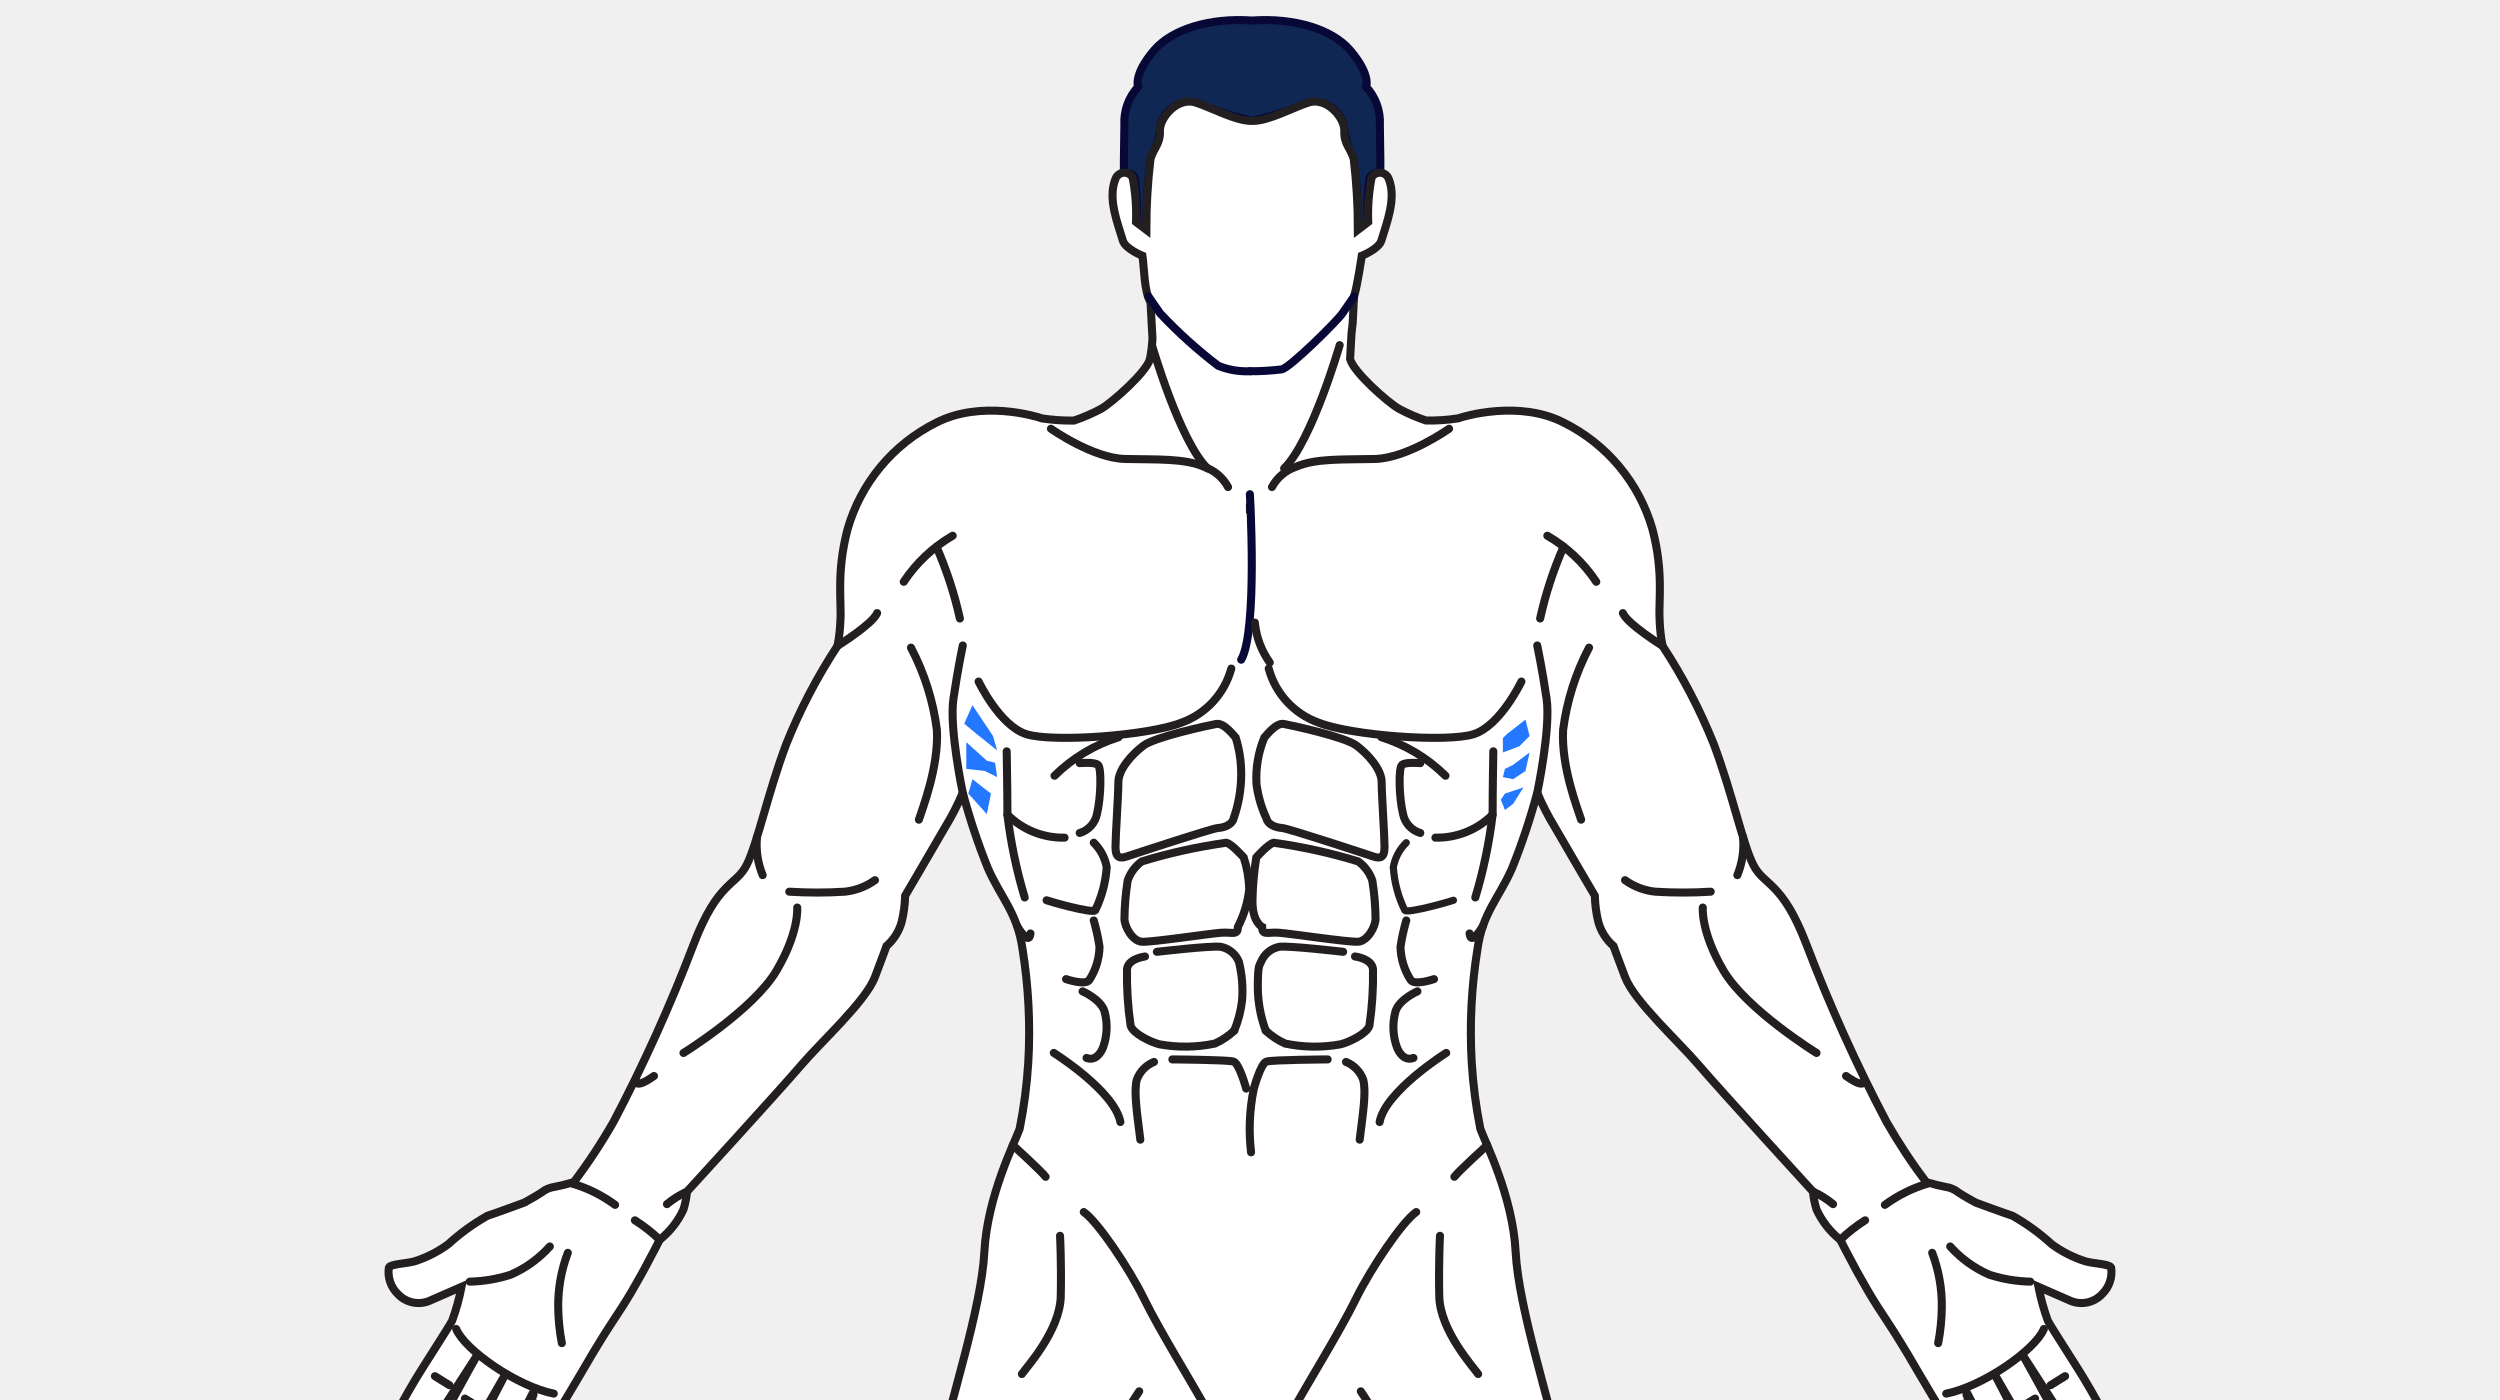
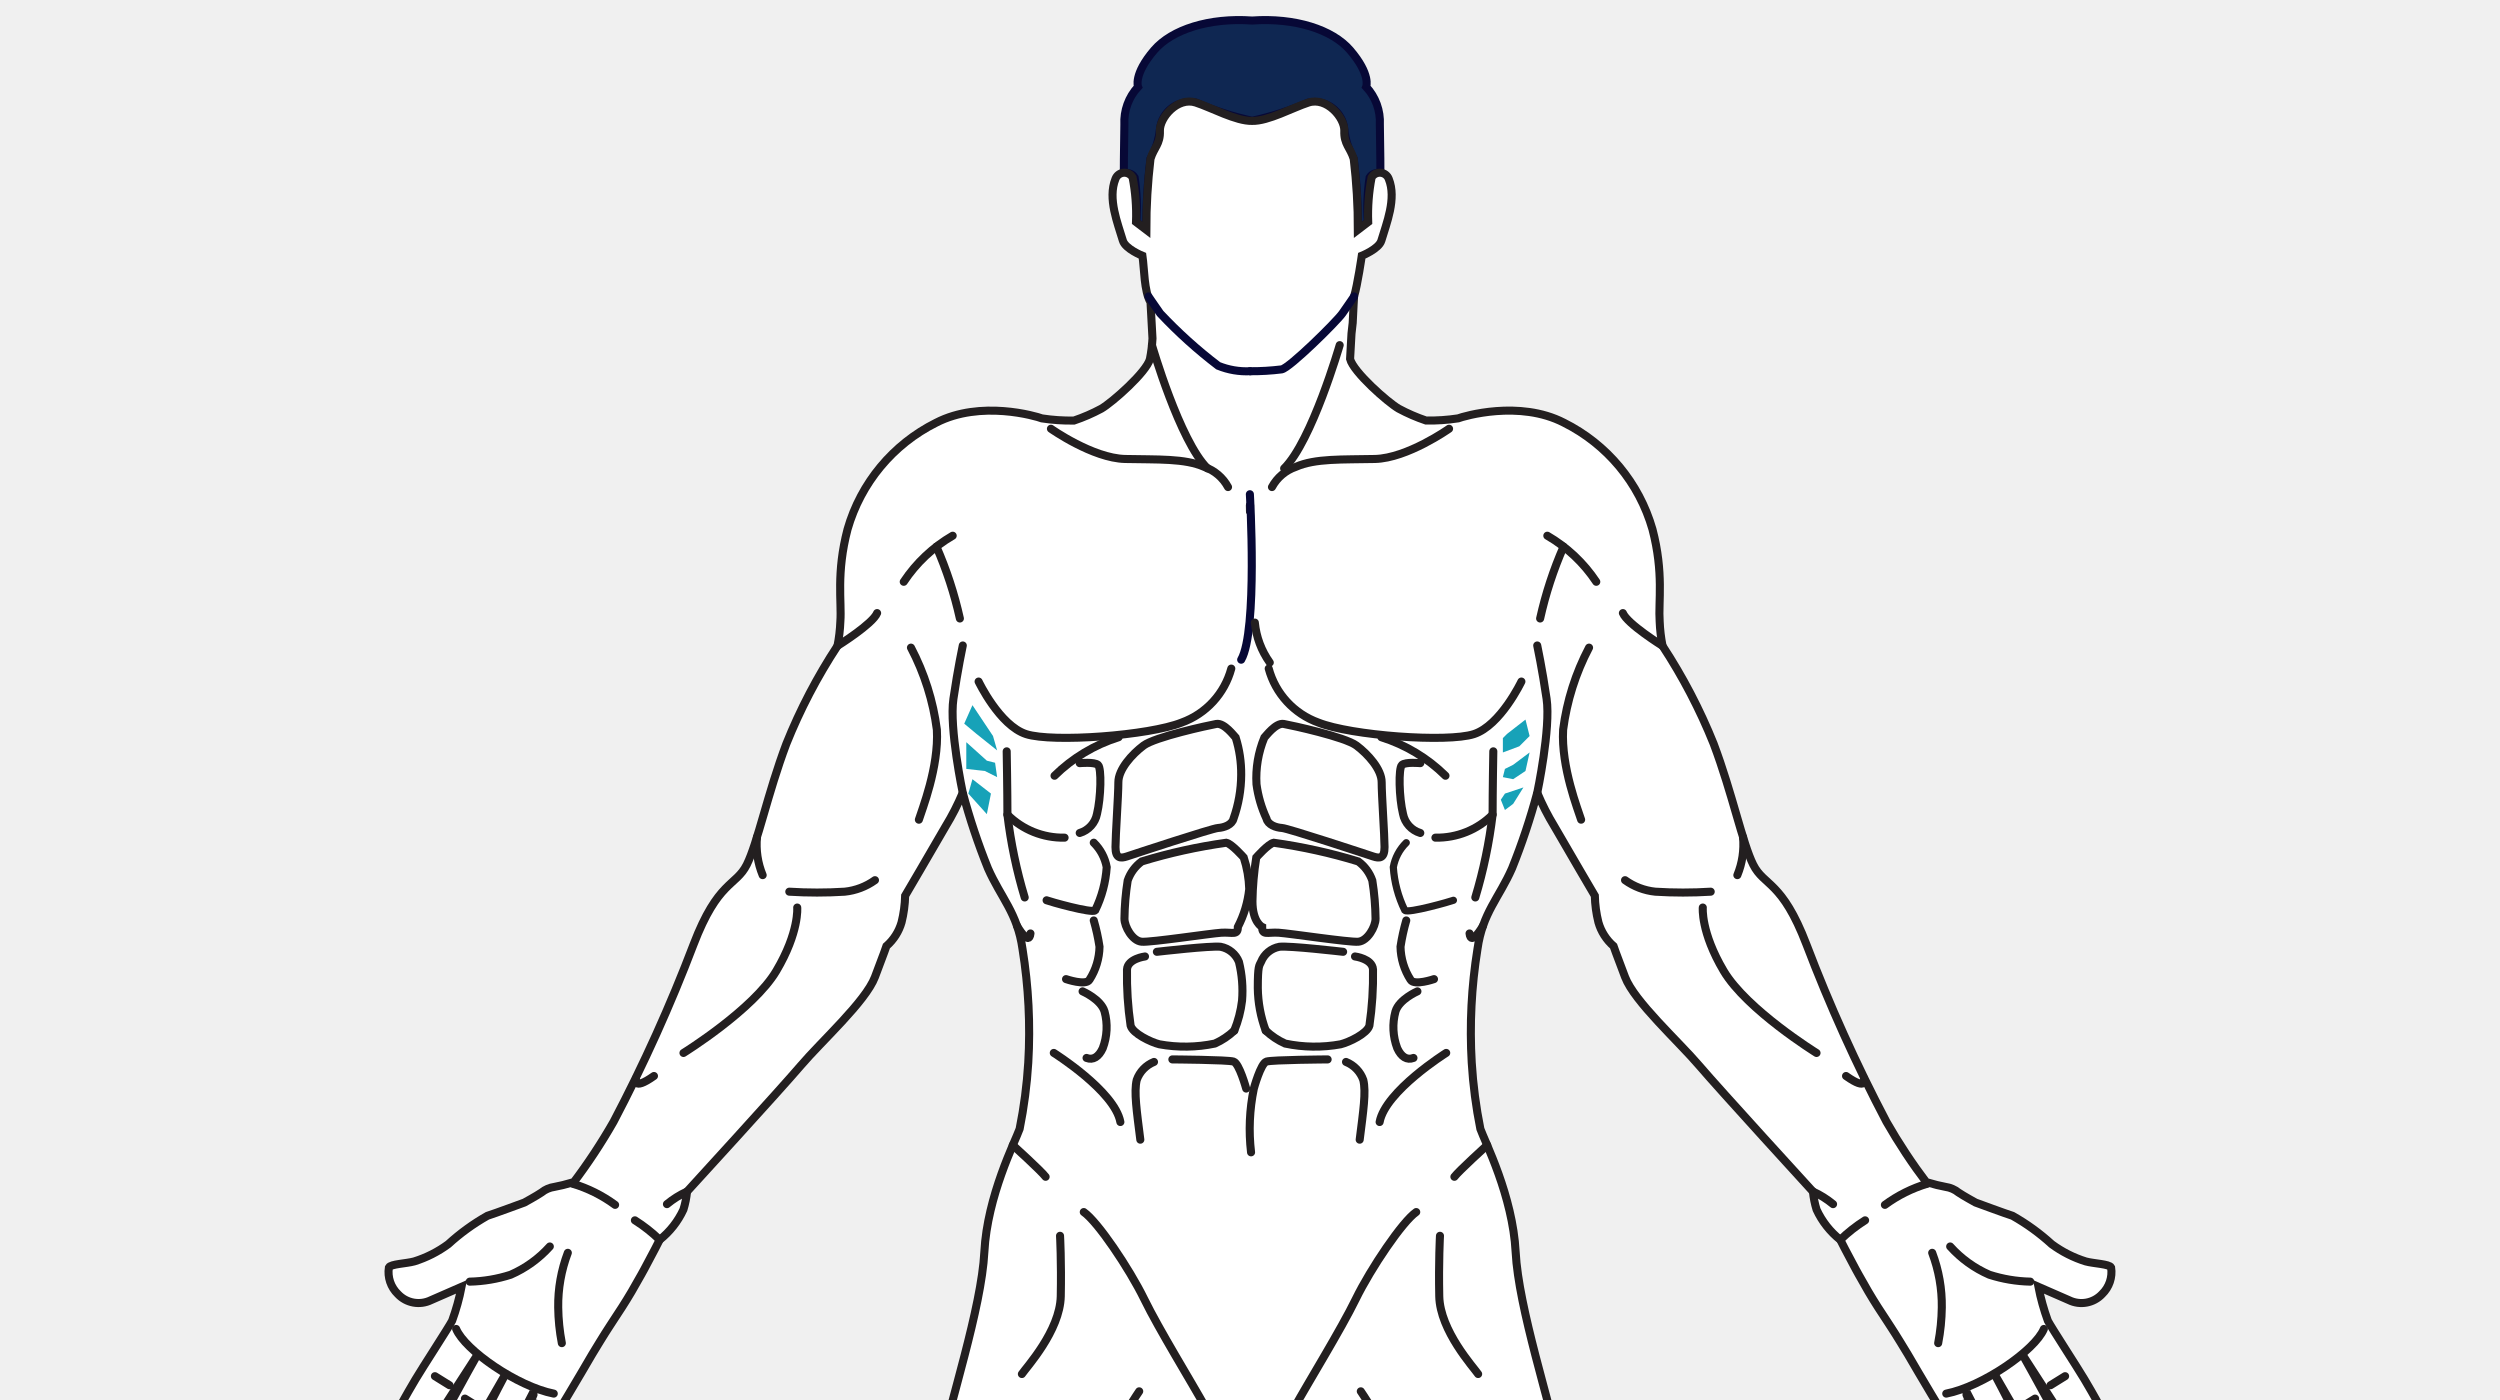
<svg xmlns="http://www.w3.org/2000/svg" id="Layer_1" data-name="Layer 1" width="200" height="112" viewBox="0 0 200 112" version="1.1">
  <defs id="defs1">
    <style id="style1">.cls-1,.cls-10,.cls-11,.cls-4,.cls-6,.cls-7,.cls-9{fill:none;}.cls-2{clip-path:url(#clip-path);}.cls-3{fill:#0f2752;}.cls-3,.cls-5,.cls-8{fill-rule:evenodd;}.cls-10,.cls-4{stroke:#070836;}.cls-10,.cls-11,.cls-4,.cls-6,.cls-7,.cls-9{stroke-linecap:round;stroke-miterlimit:2.613;}.cls-4,.cls-6{stroke-width:0.645px;}.cls-5{fill:#fff;}.cls-11,.cls-6,.cls-7,.cls-9{stroke:#231f20;}.cls-7{stroke-width:0.645px;}.cls-8{fill:#2478ff;}.cls-9{stroke-width:0.576px;}.cls-10{stroke-width:0.646px;}.cls-11{stroke-width:0.644px;}</style>
    <clipPath id="clip-path">
      <rect class="cls-1" x="26.67" y="-5.438" width="146.66" height="136.876" id="rect1" />
    </clipPath>
  </defs>
  <g class="cls-2" clip-path="url(#clip-path)" id="g102">
    <path class="cls-3" d="M100.17,9.661a24.062,24.062,0,0,1-4.511-1.458,2.417,2.417,0,0,0-2.861,2.115,6.22,6.22,0,0,1-.757,2.389,41.736,41.736,0,0,0-.334,5.68l-.799-.627a15.634,15.634,0,0,0-.138-3.564.768.768,0,0,0-.864-.328s.003-1.786.045-3.901A4.124,4.124,0,0,1,91.044,6.95s-.394-.979,1.287-2.937c1.42-1.656,4.41-2.612,7.838-2.37,3.428-.241,6.418.715,7.838,2.37,1.681,1.958,1.287,2.937,1.287,2.937a4.124,4.124,0,0,1,1.094,3.016c.042,2.115.045,3.901.045,3.901a.767.767,0,0,0-.863.328,15.634,15.634,0,0,0-.138,3.564l-.799.627a41.763,41.763,0,0,0-.334-5.68,6.218,6.218,0,0,1-.757-2.389,2.417,2.417,0,0,0-2.861-2.115A24.066,24.066,0,0,1,100.17,9.661Z" id="path1" />
    <path class="cls-4" d="M100.17,9.661a24.062,24.062,0,0,1-4.511-1.458,2.417,2.417,0,0,0-2.861,2.115,6.22,6.22,0,0,1-.757,2.389,41.736,41.736,0,0,0-.334,5.68l-.799-.627a15.634,15.634,0,0,0-.138-3.564.768.768,0,0,0-.864-.328s.003-1.786.045-3.901A4.124,4.124,0,0,1,91.044,6.95s-.394-.979,1.287-2.937c1.42-1.656,4.41-2.612,7.838-2.37,3.428-.241,6.418.715,7.838,2.37,1.681,1.958,1.287,2.937,1.287,2.937a4.124,4.124,0,0,1,1.094,3.016c.042,2.115.045,3.901.045,3.901a.767.767,0,0,0-.863.328,15.634,15.634,0,0,0-.138,3.564l-.799.627a41.763,41.763,0,0,0-.334-5.68,6.218,6.218,0,0,1-.757-2.389,2.417,2.417,0,0,0-2.861-2.115A24.066,24.066,0,0,1,100.17,9.661Z" id="path2" />
    <path class="cls-5" d="M92.041,24.178c.05.854.102,1.877.158,2.9a11.392,11.392,0,0,1-.205,1.643c-.259,1.037-2.995,3.455-3.888,3.974a14.203,14.203,0,0,1-2.188.95,15.306,15.306,0,0,1-2.563-.173c-.461-.173-4.895-1.497-8.466.346A13.76,13.76,0,0,0,67.805,42.34c-.922,3.513-.461,5.817-.576,7.372a12.499,12.499,0,0,1-.23,1.958,44.479,44.479,0,0,0-4.089,7.832c-1.497,3.974-2.304,7.948-3.168,9.675s-2.304,1.267-4.262,6.393a129.212,129.212,0,0,1-6.393,14.168,45.547,45.547,0,0,1-3.257,4.931c-.089-.032-.129-.044-.129-.044a12.843,12.843,0,0,1-1.34.325,2.116,2.116,0,0,0-1.046.453c-.376.259-1.363.8-1.363.8s-2.412.891-2.962,1.063a17.185,17.185,0,0,0-3.132,2.271,9.195,9.195,0,0,1-2.718,1.376c-.619.172-1.893.207-2.03.482a2.447,2.447,0,0,0,.723,2.134,2.265,2.265,0,0,0,2.65.482c1.342-.585,2.443-1.067,2.443-1.067a18.248,18.248,0,0,1-.757,2.719c-.31.585-2.374,3.751-2.925,4.68s-2.134,3.613-2.237,4.543.276,1.136,1.067,1.239,1.686-.791,2.099-1.48,3.958-6.16,3.958-6.16-4.543,8.087-4.68,8.913-.172,1.514,1.032,1.583,1.583-1.411,1.962-2.099,3.992-6.952,3.992-6.952-3.82,7.193-3.923,8.088.619,1.273,1.48.998,1.867-2.03,2.099-2.581,1.887-3.743,2.583-5.088v.245c-.603,1.51-2.113,4.826-1.482,5.428s1.599-1.027,2.229-2.055c.062-.101.15-.247.258-.426.723-1.168,2.813-4.67,3.699-6.205.178-.294.998-1.647,1.341-2.161.067-.101.175-.266.31-.477.466-.7.998-1.516,1.497-2.365.265-.45.526-.911.772-1.356.087-.155.167-.299.237-.43l.026-.049c.663-1.22,1.163-2.214,1.208-2.304l0,0,.002-.003.001-.001,0-.001,0-.001a6.662,6.662,0,0,0,1.9-2.419,7.098,7.098,0,0,0,.288-1.44s7.43-8.12,9.1-10.079,5.183-5.126,5.932-7.084.921-2.477.921-2.477a3.965,3.965,0,0,0,1.209-1.901,9.795,9.795,0,0,0,.288-2.131s2.131-3.628,3.225-5.529A19.819,19.819,0,0,0,77.02,63.418a52.071,52.071,0,0,0,2.016,6.047c1.037,2.361,2.361,3.571,2.764,6.45a41.725,41.725,0,0,1,.461,9.1,38.906,38.906,0,0,1-.691,5.299c-.346.979-2.591,5.356-2.822,9.848s-2.764,12.095-3.686,16.471-1.382,7.761-1.382,7.761H99.022s-.231-3.326-.231-4.075-.288-1.267,0-2.016A7.95,7.95,0,0,1,100,116.519a7.95,7.95,0,0,1,1.209,1.786c.288.749,0,1.267,0,2.016s-.231,4.075-.231,4.075H126.32s-.461-3.384-1.382-7.761-3.456-11.979-3.686-16.471-2.476-8.869-2.822-9.848a38.906,38.906,0,0,1-.691-5.299,41.731,41.731,0,0,1,.46-9.1c.403-2.88,1.728-4.089,2.764-6.45a52.08,52.08,0,0,0,2.016-6.047,19.819,19.819,0,0,0,1.382,2.707c1.094,1.901,3.225,5.529,3.225,5.529a9.799,9.799,0,0,0,.288,2.131,3.964,3.964,0,0,0,1.21,1.901s.173.518.921,2.477,4.262,5.126,5.932,7.084,9.1,10.079,9.1,10.079a7.098,7.098,0,0,0,.288,1.44,6.661,6.661,0,0,0,1.9,2.419l0,.001,0,.001.001.001.002.003,0,0c.045.09.544,1.084,1.208,2.304l.026.049c.07.131.15.276.237.43.246.445.507.906.772,1.356.499.849,1.031,1.666,1.497,2.365.135.211.243.377.31.477.343.514,1.164,1.867,1.341,2.161.886,1.535,2.976,5.037,3.699,6.205.108.179.196.325.258.426.63,1.027,1.598,2.657,2.229,2.055s-.879-3.918-1.482-5.428v-.245c.696,1.345,2.351,4.537,2.583,5.088s1.239,2.306,2.099,2.581,1.583-.103,1.48-.998-3.923-8.088-3.923-8.088,3.614,6.263,3.992,6.952.757,2.168,1.962,2.099,1.17-.757,1.032-1.583-4.68-8.913-4.68-8.913,3.544,5.471,3.958,6.16,1.308,1.583,2.099,1.48,1.17-.31,1.067-1.239-1.686-3.613-2.237-4.543-2.615-4.095-2.925-4.68a18.248,18.248,0,0,1-.757-2.719s1.101.482,2.443,1.067a2.264,2.264,0,0,0,2.65-.482,2.447,2.447,0,0,0,.723-2.134c-.137-.275-1.411-.31-2.03-.482a9.197,9.197,0,0,1-2.718-1.376,17.184,17.184,0,0,0-3.132-2.271c-.551-.172-2.962-1.063-2.962-1.063s-.987-.541-1.363-.8A2.116,2.116,0,0,0,155.64,94.95a12.85,12.85,0,0,1-1.34-.325s-.04.013-.129.044a45.547,45.547,0,0,1-3.257-4.931,129.212,129.212,0,0,1-6.393-14.168c-1.958-5.126-3.398-4.665-4.262-6.393s-1.67-5.702-3.167-9.675a44.479,44.479,0,0,0-4.089-7.832,12.499,12.499,0,0,1-.23-1.958c-.115-1.555.346-3.859-.576-7.372a13.759,13.759,0,0,0-7.084-8.524c-3.571-1.843-8.005-.518-8.466-.346a15.303,15.303,0,0,1-2.563.173,14.202,14.202,0,0,1-2.189-.95c-.893-.518-3.628-2.937-3.888-3.974v0l.113-2.033.096-.856c.045-1.071.11-2.116.11-2.116.279-.923.616-3.252.616-3.252s1.371-.548,1.567-1.214c.403-1.37,1.23-3.355.591-4.935a.76.76,0,0,0-1.371-.117,15.733,15.733,0,0,0-.274,3.564l-.823.627a48.212,48.212,0,0,0-.334-5.68c-.274-.901-.792-1.175-.753-2.232s-1.416-2.743-2.865-2.272c-1.296.42-3.222,1.499-4.512,1.469-1.289.03-3.215-1.049-4.511-1.469-1.449-.47-2.904,1.215-2.865,2.272s-.479,1.331-.753,2.232a48.198,48.198,0,0,0-.334,5.68l-.823-.627a15.722,15.722,0,0,0-.274-3.564.76.76,0,0,0-1.371.117c-.639,1.58.188,3.565.591,4.935.196.666,1.567,1.214,1.567,1.214C91.55,21.521,91.522,23.296,92.041,24.178Z" id="path3" />
    <path class="cls-6" d="M92.041,24.178c.05.854.102,1.877.158,2.9a11.392,11.392,0,0,1-.205,1.643c-.259,1.037-2.995,3.455-3.888,3.974a14.203,14.203,0,0,1-2.188.95,15.306,15.306,0,0,1-2.563-.173c-.461-.173-4.895-1.497-8.466.346A13.76,13.76,0,0,0,67.805,42.34c-.922,3.513-.461,5.817-.576,7.372a12.499,12.499,0,0,1-.23,1.958,44.479,44.479,0,0,0-4.089,7.832c-1.497,3.974-2.304,7.948-3.168,9.675s-2.304,1.267-4.262,6.393a129.212,129.212,0,0,1-6.393,14.168,45.547,45.547,0,0,1-3.257,4.931c-.089-.032-.129-.044-.129-.044a12.843,12.843,0,0,1-1.34.325,2.116,2.116,0,0,0-1.046.453c-.376.259-1.363.8-1.363.8s-2.412.891-2.962,1.063a17.185,17.185,0,0,0-3.132,2.271,9.195,9.195,0,0,1-2.718,1.376c-.619.172-1.893.207-2.03.482a2.447,2.447,0,0,0,.723,2.134,2.265,2.265,0,0,0,2.65.482c1.342-.585,2.443-1.067,2.443-1.067a18.248,18.248,0,0,1-.757,2.719c-.31.585-2.374,3.751-2.925,4.68s-2.134,3.613-2.237,4.543.276,1.136,1.067,1.239,1.686-.791,2.099-1.48,3.958-6.16,3.958-6.16-4.543,8.087-4.68,8.913-.172,1.514,1.032,1.583,1.583-1.411,1.962-2.099,3.992-6.952,3.992-6.952-3.82,7.193-3.923,8.088.619,1.273,1.48.998,1.867-2.03,2.099-2.581,1.887-3.743,2.583-5.088v.245c-.603,1.51-2.113,4.826-1.482,5.428s1.599-1.027,2.229-2.055c.062-.101.15-.247.258-.426.723-1.168,2.813-4.67,3.699-6.205.178-.294.998-1.647,1.341-2.161.067-.101.175-.266.31-.477.466-.7.998-1.516,1.497-2.365.265-.45.526-.911.772-1.356.087-.155.167-.299.237-.43l.026-.049c.663-1.22,1.163-2.214,1.208-2.304l0,0,.002-.003.001-.001,0-.001,0-.001a6.662,6.662,0,0,0,1.9-2.419,7.098,7.098,0,0,0,.288-1.44s7.43-8.12,9.1-10.079,5.183-5.126,5.932-7.084.921-2.477.921-2.477a3.965,3.965,0,0,0,1.209-1.901,9.795,9.795,0,0,0,.288-2.131s2.131-3.628,3.225-5.529A19.819,19.819,0,0,0,77.02,63.418a52.071,52.071,0,0,0,2.016,6.047c1.037,2.361,2.361,3.571,2.764,6.45a41.725,41.725,0,0,1,.461,9.1,38.906,38.906,0,0,1-.691,5.299c-.346.979-2.591,5.356-2.822,9.848s-2.764,12.095-3.686,16.471-1.382,7.761-1.382,7.761H99.022s-.231-3.326-.231-4.075-.288-1.267,0-2.016A7.95,7.95,0,0,1,100,116.519a7.95,7.95,0,0,1,1.209,1.786c.288.749,0,1.267,0,2.016s-.231,4.075-.231,4.075H126.32s-.461-3.384-1.382-7.761-3.456-11.979-3.686-16.471-2.476-8.869-2.822-9.848a38.906,38.906,0,0,1-.691-5.299,41.731,41.731,0,0,1,.46-9.1c.403-2.88,1.728-4.089,2.764-6.45a52.08,52.08,0,0,0,2.016-6.047,19.819,19.819,0,0,0,1.382,2.707c1.094,1.901,3.225,5.529,3.225,5.529a9.799,9.799,0,0,0,.288,2.131,3.964,3.964,0,0,0,1.21,1.901s.173.518.921,2.477,4.262,5.126,5.932,7.084,9.1,10.079,9.1,10.079a7.098,7.098,0,0,0,.288,1.44,6.661,6.661,0,0,0,1.9,2.419l0,.001,0,.001.001.001.002.003,0,0c.045.09.544,1.084,1.208,2.304l.026.049c.07.131.15.276.237.43.246.445.507.906.772,1.356.499.849,1.031,1.666,1.497,2.365.135.211.243.377.31.477.343.514,1.164,1.867,1.341,2.161.886,1.535,2.976,5.037,3.699,6.205.108.179.196.325.258.426.63,1.027,1.598,2.657,2.229,2.055s-.879-3.918-1.482-5.428v-.245c.696,1.345,2.351,4.537,2.583,5.088s1.239,2.306,2.099,2.581,1.583-.103,1.48-.998-3.923-8.088-3.923-8.088,3.614,6.263,3.992,6.952.757,2.168,1.962,2.099,1.17-.757,1.032-1.583-4.68-8.913-4.68-8.913,3.544,5.471,3.958,6.16,1.308,1.583,2.099,1.48,1.17-.31,1.067-1.239-1.686-3.613-2.237-4.543-2.615-4.095-2.925-4.68a18.248,18.248,0,0,1-.757-2.719s1.101.482,2.443,1.067a2.264,2.264,0,0,0,2.65-.482,2.447,2.447,0,0,0,.723-2.134c-.137-.275-1.411-.31-2.03-.482a9.197,9.197,0,0,1-2.718-1.376,17.184,17.184,0,0,0-3.132-2.271c-.551-.172-2.962-1.063-2.962-1.063s-.987-.541-1.363-.8A2.116,2.116,0,0,0,155.64,94.95a12.85,12.85,0,0,1-1.34-.325s-.04.013-.129.044a45.547,45.547,0,0,1-3.257-4.931,129.212,129.212,0,0,1-6.393-14.168c-1.958-5.126-3.398-4.665-4.262-6.393s-1.67-5.702-3.167-9.675a44.479,44.479,0,0,0-4.089-7.832,12.499,12.499,0,0,1-.23-1.958c-.115-1.555.346-3.859-.576-7.372a13.759,13.759,0,0,0-7.084-8.524c-3.571-1.843-8.005-.518-8.466-.346a15.303,15.303,0,0,1-2.563.173,14.202,14.202,0,0,1-2.189-.95c-.893-.518-3.628-2.937-3.888-3.974v0l.113-2.033.096-.856c.045-1.071.11-2.116.11-2.116.279-.923.616-3.252.616-3.252s1.371-.548,1.567-1.214c.403-1.37,1.23-3.355.591-4.935a.76.76,0,0,0-1.371-.117,15.733,15.733,0,0,0-.274,3.564l-.823.627a48.212,48.212,0,0,0-.334-5.68c-.274-.901-.792-1.175-.753-2.232s-1.416-2.743-2.865-2.272c-1.296.42-3.222,1.499-4.512,1.469-1.289.03-3.215-1.049-4.511-1.469-1.449-.47-2.904,1.215-2.865,2.272s-.479,1.331-.753,2.232a48.198,48.198,0,0,0-.334,5.68l-.823-.627a15.722,15.722,0,0,0-.274-3.564.76.76,0,0,0-1.371.117c-.639,1.58.188,3.565.591,4.935.196.666,1.567,1.214,1.567,1.214C91.55,21.521,91.522,23.296,92.041,24.178Z" id="path4" />
    <path class="cls-6" d="M76.215,42.857a11.807,11.807,0,0,0-3.916,3.686" id="path5" />
    <path class="cls-6" d="M74.913,43.734A31.063,31.063,0,0,1,76.791,49.48" id="path6" />
    <path class="cls-6" d="M78.288,54.524s1.67,3.513,3.801,4.204,9.848.115,12.44-.922a6.343,6.343,0,0,0,3.974-4.319" id="path7" />
    <path class="cls-6" d="M77.02,63.418s-1.092-5.156-.746-7.518.749-4.262.749-4.262" id="path8" />
    <path class="cls-6" d="M81.356,74.058s.966,1.712,1.081.618" id="path9" />
    <path class="cls-6" d="M81.976,71.797a38.981,38.981,0,0,1-1.382-6.623c0-1.843-.058-5.068-.058-5.068" id="path10" />
    <path class="cls-6" d="M60.559,66.965a6.396,6.396,0,0,0,.454,3.046" id="path11" />
    <path class="cls-6" d="M63.144,71.335a35.518,35.518,0,0,0,4.435,0,5.032,5.032,0,0,0,2.419-.921" id="path12" />
    <path class="cls-6" d="M66.998,51.67s2.826-1.759,3.171-2.623" id="path13" />
    <path class="cls-6" d="M72.877,51.811A19.453,19.453,0,0,1,74.95,58.377c.173,2.995-1.21,6.45-1.44,7.199" id="path14" />
    <path class="cls-6" d="M50.88,86.257s-.349,1.09,1.437-.177" id="path15" />
    <path class="cls-6" d="M54.678,84.237s5.586-3.456,7.43-6.566,1.67-5.068,1.67-5.068" id="path16" />
    <path class="cls-6" d="M45.804,94.692a11.145,11.145,0,0,1,3.404,1.697" id="path17" />
    <path class="cls-6" d="M52.773,99.183a12.155,12.155,0,0,0-1.981-1.557" id="path18" />
    <path class="cls-6" d="M54.962,95.325a7.307,7.307,0,0,0-1.606,1.006" id="path19" />
    <path class="cls-6" d="M99.995,116.027a9.184,9.184,0,0,1-3.502-3.34c-1.21-2.188-3.744-6.278-4.953-8.754s-3.744-6.22-4.838-6.969" id="path20" />
    <path class="cls-6" d="M81.025,91.612s2.279,2.07,2.624,2.531" id="path21" />
    <path class="cls-6" d="M91.137,111.305s-5.759,8.441-5.759,13.09" id="path22" />
    <path class="cls-6" d="M84.803,98.864s.115,2.073.058,4.838-2.764,5.702-3.11,6.22" id="path23" />
    <path class="cls-7" d="M98.683,65.489c-.115.489-.749.72-1.238.749s-6.767,2.102-7.285,2.275-.921.173-.921-.749.23-4.146.23-5.183,1.094-2.246,2.016-2.937,5.183-1.612,5.817-1.728,1.44.979,1.555,1.094a9.701,9.701,0,0,1,.438,2.972A10.595,10.595,0,0,1,98.683,65.489Z" id="path24" />
    <path class="cls-7" d="M99.028,74.157c.007.701-.432.403-1.325.461s-5.615.778-6.364.72-1.383-1.209-1.383-1.843a20.765,20.765,0,0,1,.259-3.053,3.174,3.174,0,0,1,1.123-1.526,43.865,43.865,0,0,1,6.767-1.497c.432.086,1.394,1.18,1.394,1.18a8.868,8.868,0,0,1,.44,2.528A8.515,8.515,0,0,1,99.028,74.157Z" id="path25" />
    <path class="cls-6" d="M91.6,76.518s-1.382.173-1.44,1.037a27.586,27.586,0,0,0,.288,4.492c.173.634,1.613,1.325,2.304,1.497a11.534,11.534,0,0,0,4.434-.058A5.624,5.624,0,0,0,98.741,82.45" id="path26" />
    <path class="cls-7" d="M92.55,76.144c.288-.029,4.233-.49,5.097-.403A1.974,1.974,0,0,1,99.115,76.95a9.72,9.72,0,0,1,.249,3.105A9.196,9.196,0,0,1,98.741,82.45" id="path27" />
    <path class="cls-6" d="M92.32,84.955a2.437,2.437,0,0,0-1.382,1.44c-.23.979,0,2.476.288,4.78" id="path28" />
    <path class="cls-6" d="M93.789,84.753s4.435.029,4.895.173,1.01,2.159,1.01,2.159" id="path29" />
    <path class="cls-6" d="M80.593,65.173a6.3,6.3,0,0,0,4.574,1.84" id="path39" />
    <path class="cls-6" d="M86.376,61.052s1.181-.115,1.469.144.23,2.621-.086,3.916a1.987,1.987,0,0,1-1.382,1.526" id="path40" />
    <path class="cls-6" d="M87.5,67.416a3.671,3.671,0,0,1,1.037,1.958,9.287,9.287,0,0,1-.922,3.455c-.259.259-3.686-.72-3.887-.806" id="path41" />
    <path class="cls-6" d="M87.5,73.636a16.363,16.363,0,0,1,.461,2.102,5.062,5.062,0,0,1-.806,2.649c-.288.49-1.872-.058-1.872-.058" id="path42" />
    <path class="cls-6" d="M86.607,79.309s1.469.634,1.757,1.613A4.761,4.761,0,0,1,88.22,83.859c-.317.691-.778.979-1.296.777" id="path43" />
    <path class="cls-6" d="M84.303,84.233s4.867,3.053,5.327,5.529" id="path44" />
    <path class="cls-6" d="M84.362,62.06a12.702,12.702,0,0,1,5.126-3.081" id="path45" />
    <path class="cls-6" d="M98.243,38.965a3.422,3.422,0,0,0-1.9-1.613c-1.555-.691-3.744-.576-6.335-.634S84.075,34.3,84.075,34.3" id="path46" />
    <path class="cls-6" d="M92.155,27.61s2.223,7.681,4.444,9.863" id="path47" />
    <line class="cls-6" x1="99.991" y1="40.432" x2="100" y2="40.895" id="line47" />
    <path class="cls-6" d="M43.986,99.718a9.096,9.096,0,0,1-3.137,2.262,11.476,11.476,0,0,1-3.269.551" id="path48" />
    <path class="cls-6" d="M45.426,100.225a11.855,11.855,0,0,0-.769,4.37,16.186,16.186,0,0,0,.29,2.857" id="path49" />
    <path class="cls-6" d="M36.491,106.316c.695,1.692,4.899,4.601,7.81,5.173" id="path50" />
    <line class="cls-6" x1="34.793" y1="110.094" x2="35.96" y2="110.819" id="line50" />
    <line class="cls-6" x1="37.193" y1="111.887" x2="38.36" y2="112.611" id="line51" />
    <line class="cls-6" x1="42.86" y1="112.287" x2="44.027" y2="113.011" id="line52" />
    <path class="cls-6" d="M123.786,42.857a11.806,11.806,0,0,1,3.916,3.686" id="path52" />
    <path class="cls-6" d="M125.087,43.734A31.058,31.058,0,0,0,123.21,49.48" id="path53" />
    <path class="cls-6" d="M121.712,54.524s-1.67,3.513-3.801,4.204-9.848.115-12.44-.922a6.344,6.344,0,0,1-3.974-4.319" id="path54" />
    <path class="cls-6" d="M122.981,63.418s1.092-5.156.746-7.518-.749-4.262-.749-4.262" id="path55" />
    <path class="cls-6" d="M118.645,74.058s-.966,1.712-1.081.618" id="path56" />
    <path class="cls-6" d="M118.025,71.797a38.976,38.976,0,0,0,1.383-6.623c0-1.843.057-5.068.057-5.068" id="path57" />
    <path class="cls-6" d="M139.442,66.965a6.397,6.397,0,0,1-.454,3.046" id="path58" />
    <path class="cls-6" d="M136.857,71.335a35.52,35.52,0,0,1-4.435,0,5.032,5.032,0,0,1-2.419-.921" id="path59" />
    <path class="cls-6" d="M133.002,51.67s-2.826-1.759-3.171-2.623" id="path60" />
    <path class="cls-6" d="M127.124,51.811a19.453,19.453,0,0,0-2.074,6.565c-.173,2.995,1.21,6.45,1.44,7.199" id="path61" />
    <path class="cls-6" d="M149.12,86.257s.349,1.09-1.437-.177" id="path62" />
    <path class="cls-6" d="M145.322,84.237s-5.586-3.456-7.429-6.566-1.67-5.068-1.67-5.068" id="path63" />
    <path class="cls-6" d="M154.196,94.692a11.144,11.144,0,0,0-3.404,1.697" id="path64" />
    <path class="cls-6" d="M147.227,99.183a12.16,12.16,0,0,1,1.981-1.557" id="path65" />
    <path class="cls-6" d="M145.039,95.325a7.307,7.307,0,0,1,1.606,1.006" id="path66" />
    <path class="cls-6" d="M100.005,116.027a9.184,9.184,0,0,0,3.502-3.34c1.21-2.188,3.744-6.278,4.953-8.754s3.744-6.22,4.838-6.969" id="path67" />
    <path class="cls-6" d="M118.975,91.612s-2.279,2.07-2.624,2.531" id="path68" />
    <path class="cls-6" d="M108.863,111.305s5.759,8.441,5.759,13.09" id="path69" />
    <path class="cls-6" d="M115.198,98.864s-.115,2.073-.057,4.838,2.764,5.702,3.11,6.22" id="path70" />
    <path class="cls-7" d="M101.145,59.01c.115-.115.921-1.21,1.555-1.094s4.896,1.037,5.817,1.728,2.016,1.9,2.016,2.937.23,4.262.23,5.183-.403.922-.921.749-6.796-2.246-7.285-2.275-1.123-.259-1.238-.749a9.487,9.487,0,0,1-.8-2.751A8.465,8.465,0,0,1,101.145,59.01Z" id="path71" />
    <path class="cls-7" d="M100.972,74.157c-.007.701.432.403,1.325.461s5.615.778,6.364.72,1.383-1.209,1.383-1.843a20.765,20.765,0,0,0-.259-3.053,3.174,3.174,0,0,0-1.123-1.526,43.865,43.865,0,0,0-6.767-1.497c-.432.086-1.394,1.18-1.394,1.18a24.369,24.369,0,0,0-.306,3.5C100.193,73.79,100.972,74.157,100.972,74.157Z" id="path72" />
    <path class="cls-6" d="M108.401,76.518s1.382.173,1.44,1.037a27.598,27.598,0,0,1-.288,4.492c-.173.634-1.613,1.325-2.304,1.497a11.534,11.534,0,0,1-4.435-.058,5.622,5.622,0,0,1-1.555-1.037" id="path73" />
    <path class="cls-7" d="m 107.45,76.144 c -0.288,-0.029 -4.233,-0.49 -5.097,-0.403 -0.664,0.125 -1.218,0.581 -1.469,1.209 -0.144,0.317 -0.26,0.26 -0.26,2.096 0.015,1.163 0.229,2.314 0.634,3.404" id="path74" />
    <path class="cls-6" d="M107.681,84.955a2.437,2.437,0,0,1,1.382,1.44c.23.979,0,2.476-.288,4.78" id="path75" />
    <path class="cls-7" d="M106.211,84.753s-4.435.029-4.895.173-1.009,2.159-1.009,2.159a15.995,15.995,0,0,0-.222,5.101" id="path76" />
    <path class="cls-6" d="M119.407,65.173a6.301,6.301,0,0,1-4.574,1.84" id="path86" />
    <path class="cls-6" d="M113.624,61.052s-1.181-.115-1.469.144-.231,2.621.086,3.916a1.988,1.988,0,0,0,1.382,1.526" id="path87" />
    <path class="cls-9" d="M112.501,67.416a3.67,3.67,0,0,0-1.037,1.958,9.289,9.289,0,0,0,.921,3.455c.259.259,3.686-.72,3.888-.806" id="path88" />
    <path class="cls-6" d="M112.501,73.636a16.371,16.371,0,0,0-.46,2.102,5.062,5.062,0,0,0,.806,2.649c.288.49,1.872-.058,1.872-.058" id="path89" />
    <path class="cls-6" d="M113.394,79.309s-1.469.634-1.757,1.613a4.761,4.761,0,0,0,.144,2.937c.317.691.778.979,1.296.777" id="path90" />
    <path class="cls-6" d="M115.697,84.233s-4.867,3.053-5.327,5.529" id="path91" />
    <path class="cls-6" d="M115.638,62.06a12.702,12.702,0,0,0-5.126-3.081" id="path92" />
    <path class="cls-6" d="M101.757,38.965a3.423,3.423,0,0,1,1.901-1.613c1.555-.691,3.744-.576,6.335-.634S115.925,34.3,115.925,34.3" id="path93" />
    <line class="cls-6" x1="100.01" y1="40.432" x2="100" y2="40.895" id="line93" />
    <path class="cls-6" d="M156.014,99.718a9.096,9.096,0,0,0,3.137,2.262,11.477,11.477,0,0,0,3.269.551" id="path94" />
    <path class="cls-6" d="M154.575,100.225a11.853,11.853,0,0,1,.769,4.37,16.179,16.179,0,0,1-.29,2.857" id="path95" />
    <path class="cls-6" d="M163.51,106.316c-.695,1.692-4.899,4.601-7.81,5.173" id="path96" />
    <line class="cls-6" x1="165.208" y1="110.094" x2="164.041" y2="110.819" id="line96" />
    <line class="cls-6" x1="162.808" y1="111.887" x2="161.641" y2="112.611" id="line97" />
    <line class="cls-6" x1="157.14" y1="112.287" x2="155.973" y2="113.011" id="line98" />
    <path class="cls-10" d="M99.99,39.538s.637,10.952-.696,13.237" id="path98" />
    <path class="cls-11" d="M101.582,53.004a6.592,6.592,0,0,1-1.195-3.198" id="path99" />
    <path class="cls-4" d="M100.013,29.698a19.357,19.357,0,0,0,2.52-.148c.634-.106,4.384-3.809,4.854-4.475s.939-1.36.939-1.36" id="path100" />
    <path class="cls-4" d="M100.013,29.698a6.011,6.011,0,0,1-2.556-.436,37.664,37.664,0,0,1-4.642-4.188c-.47-.666-.939-1.36-.939-1.36" id="path101" />
    <path class="cls-6" d="M107.175,27.61s-2.223,7.681-4.444,9.863" id="path102" />
-     <path style="fill:#2478ff;fill-opacity:1" d="m 77.796,56.414 1.645,2.467 0.329,1.151 -1.645,-1.316 -0.987,-0.822 z" id="path219" />
-     <path style="fill:#2478ff;fill-opacity:1" d="m 77.303,59.375 1.645,1.48 0.658,0.164 0.164,1.151 -0.987,-0.493 -1.48,-0.164 z" id="path220" />
-     <path style="fill:#2478ff;fill-opacity:1" d="m 79.276,63.487 -1.48,-1.151 -0.329,1.151 1.48,1.645 z" id="path221" />
-     <path style="fill:#2478ff;fill-opacity:1" d="m 122.039,57.566 -1.48,1.151 -0.329,0.329 v 1.151 l 1.316,-0.493 0.822,-0.822 z" id="path222" />
-     <path style="fill:#2478ff;fill-opacity:1" d="M 120.395,61.02 Z" id="path223" />
-     <path style="fill:#2478ff;fill-opacity:1" d="m 122.368,60.197 -1.316,0.987 -0.658,0.329 -0.164,0.658 0.822,0.164 0.987,-0.658 z" id="path224" />
-     <path style="fill:#2478ff;fill-opacity:1" d="m 121.875,62.993 -1.48,0.493 -0.329,0.493 0.329,0.822 0.658,-0.493 z" id="path225" />
+     <path style="fill:#17a2b8;fill-opacity:1" d="m 77.796,56.414 1.645,2.467 0.329,1.151 -1.645,-1.316 -0.987,-0.822 z" id="path219" />
+     <path style="fill:#17a2b8;fill-opacity:1" d="m 77.303,59.375 1.645,1.48 0.658,0.164 0.164,1.151 -0.987,-0.493 -1.48,-0.164 z" id="path220" />
+     <path style="fill:#17a2b8;fill-opacity:1" d="m 79.276,63.487 -1.48,-1.151 -0.329,1.151 1.48,1.645 z" id="path221" />
+     <path style="fill:#17a2b8;fill-opacity:1" d="m 122.039,57.566 -1.48,1.151 -0.329,0.329 v 1.151 l 1.316,-0.493 0.822,-0.822 z" id="path222" />
+     <path style="fill:#17a2b8;fill-opacity:1" d="M 120.395,61.02 Z" id="path223" />
+     <path style="fill:#17a2b8;fill-opacity:1" d="m 122.368,60.197 -1.316,0.987 -0.658,0.329 -0.164,0.658 0.822,0.164 0.987,-0.658 z" id="path224" />
+     <path style="fill:#17a2b8;fill-opacity:1" d="m 121.875,62.993 -1.48,0.493 -0.329,0.493 0.329,0.822 0.658,-0.493 z" id="path225" />
  </g>
</svg>
